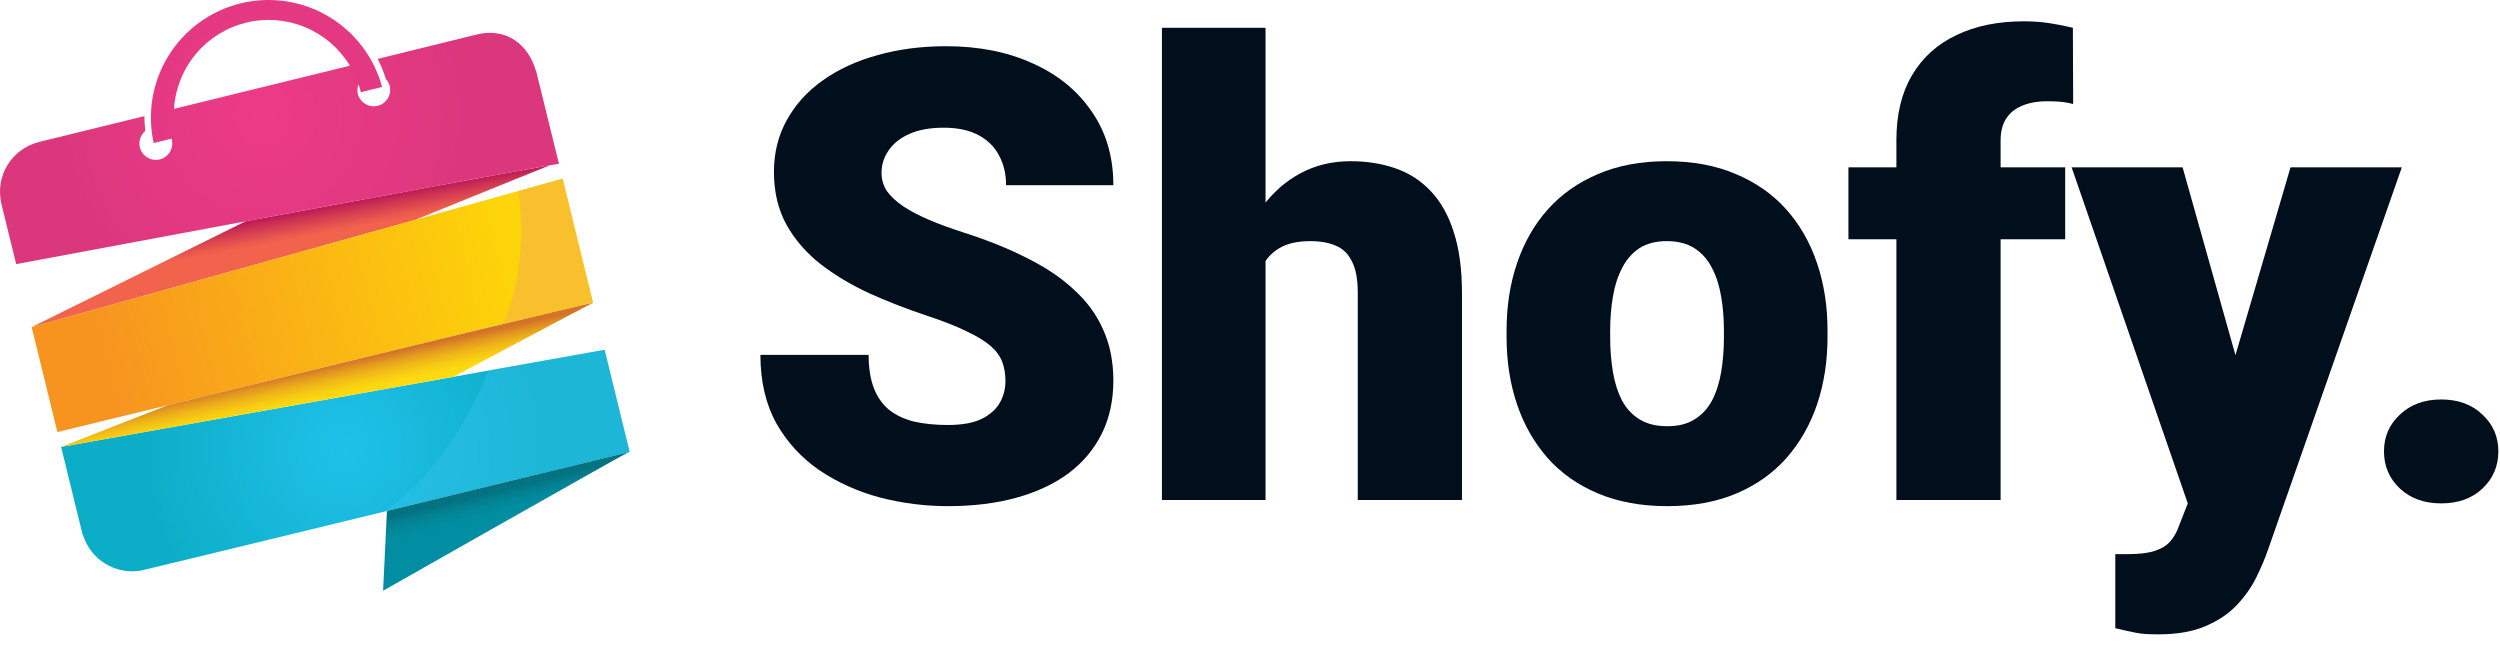
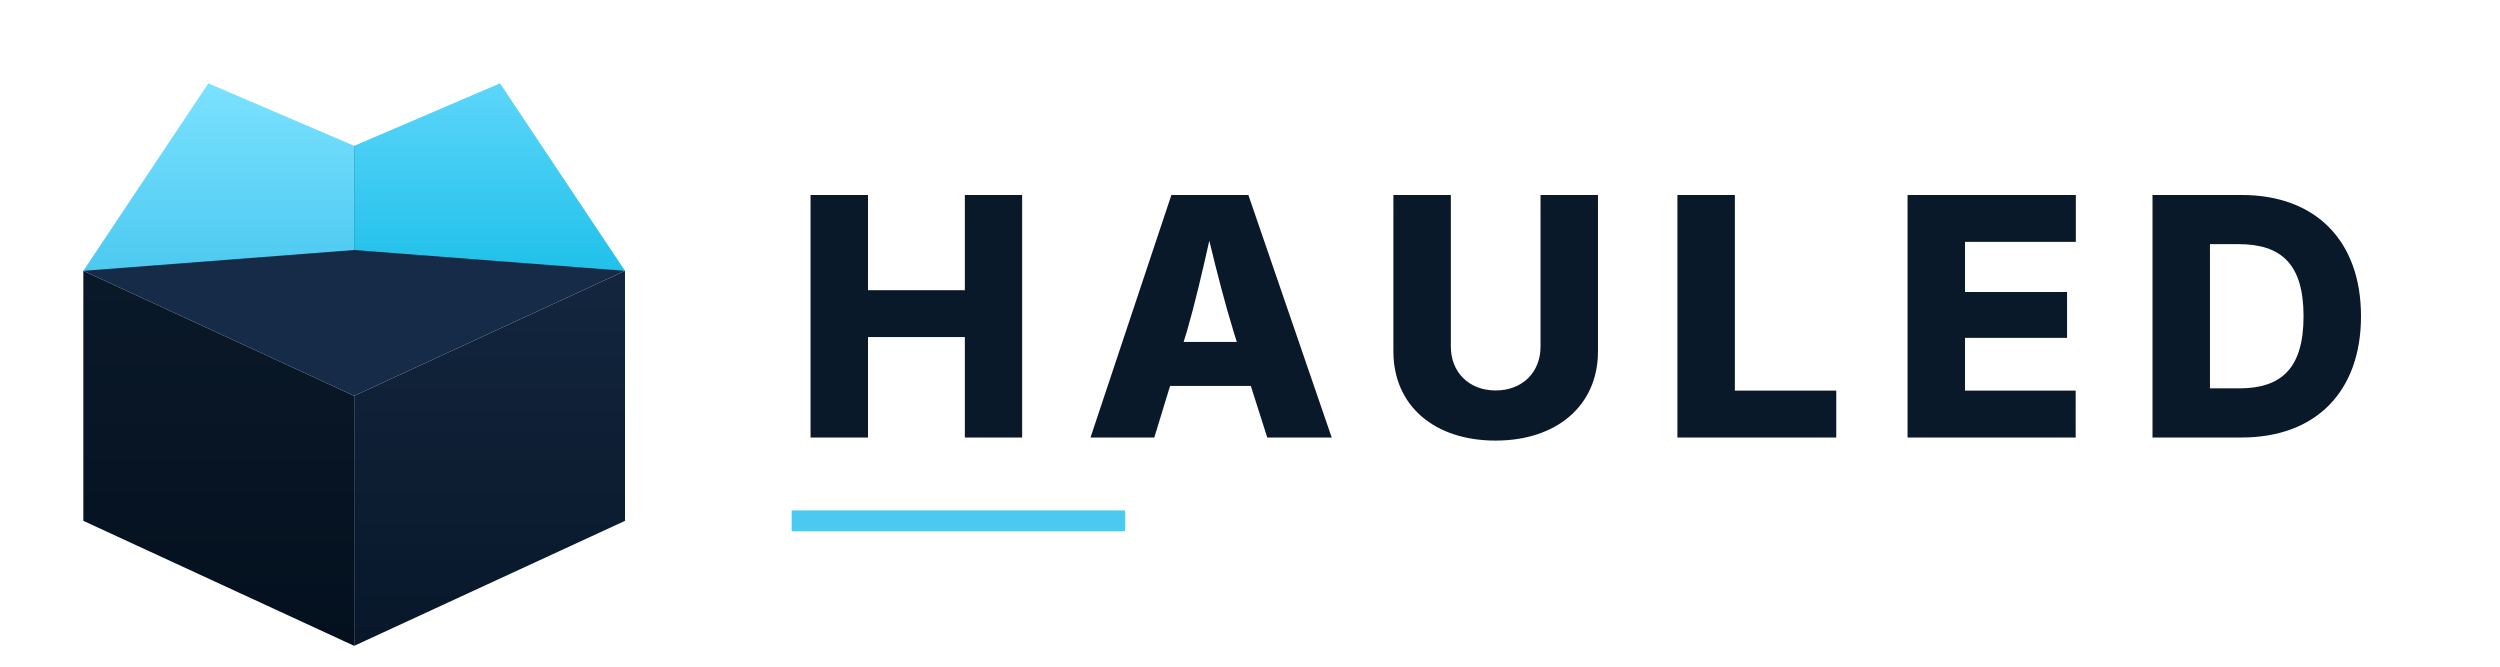
- <svg xmlns="http://www.w3.org/2000/svg" width="135" height="35" viewBox="0 0 135 35" fill="none">
-   <path d="M54.294 20.575C54.294 20.199 54.239 19.861 54.128 19.562C54.017 19.253 53.812 18.965 53.514 18.699C53.215 18.434 52.783 18.168 52.219 17.902C51.665 17.626 50.935 17.338 50.027 17.039C48.965 16.685 47.941 16.287 46.956 15.844C45.971 15.39 45.091 14.864 44.316 14.267C43.542 13.658 42.927 12.95 42.474 12.142C42.02 11.323 41.793 10.371 41.793 9.286C41.793 8.246 42.025 7.311 42.49 6.48C42.955 5.639 43.602 4.925 44.433 4.339C45.274 3.741 46.259 3.287 47.388 2.978C48.517 2.657 49.751 2.496 51.09 2.496C52.861 2.496 54.421 2.806 55.772 3.426C57.133 4.035 58.195 4.903 58.959 6.032C59.734 7.15 60.121 8.473 60.121 10H54.327C54.327 9.391 54.2 8.854 53.945 8.39C53.702 7.925 53.331 7.56 52.833 7.294C52.335 7.028 51.71 6.896 50.957 6.896C50.227 6.896 49.612 7.006 49.114 7.228C48.616 7.449 48.24 7.748 47.985 8.124C47.731 8.489 47.603 8.893 47.603 9.336C47.603 9.701 47.703 10.033 47.902 10.332C48.113 10.62 48.406 10.891 48.782 11.146C49.17 11.4 49.634 11.644 50.177 11.876C50.73 12.108 51.35 12.335 52.036 12.557C53.32 12.966 54.46 13.425 55.456 13.935C56.463 14.433 57.31 15.003 57.996 15.645C58.693 16.275 59.219 16.995 59.573 17.803C59.938 18.611 60.121 19.524 60.121 20.542C60.121 21.627 59.911 22.59 59.49 23.431C59.07 24.272 58.467 24.986 57.681 25.572C56.895 26.148 55.954 26.585 54.858 26.884C53.763 27.183 52.54 27.332 51.19 27.332C49.95 27.332 48.727 27.177 47.52 26.867C46.325 26.546 45.241 26.059 44.267 25.406C43.293 24.742 42.512 23.895 41.926 22.866C41.35 21.826 41.062 20.592 41.062 19.164H46.906C46.906 19.872 47 20.47 47.188 20.957C47.377 21.444 47.653 21.837 48.019 22.136C48.384 22.424 48.832 22.634 49.363 22.767C49.895 22.888 50.503 22.949 51.19 22.949C51.931 22.949 52.529 22.844 52.982 22.634C53.436 22.412 53.768 22.125 53.978 21.77C54.189 21.405 54.294 21.007 54.294 20.575Z" fill="#010F1C" />
-   <path d="M68.339 1.5V27H62.744V1.5H68.339ZM67.675 17.404L66.363 17.438C66.363 16.176 66.518 15.014 66.828 13.951C67.138 12.889 67.581 11.964 68.156 11.179C68.732 10.393 69.424 9.784 70.231 9.353C71.039 8.921 71.936 8.705 72.921 8.705C73.806 8.705 74.614 8.832 75.345 9.087C76.086 9.341 76.723 9.751 77.254 10.315C77.796 10.88 78.211 11.616 78.499 12.523C78.798 13.431 78.947 14.538 78.947 15.844V27H73.319V15.81C73.319 15.08 73.214 14.516 73.004 14.117C72.805 13.708 72.517 13.425 72.141 13.271C71.764 13.104 71.305 13.021 70.763 13.021C70.11 13.021 69.579 13.132 69.169 13.354C68.759 13.575 68.444 13.885 68.223 14.283C68.012 14.671 67.868 15.13 67.791 15.661C67.713 16.192 67.675 16.773 67.675 17.404Z" fill="#010F1C" />
-   <path d="M81.355 18.201V17.852C81.355 16.535 81.543 15.324 81.919 14.217C82.295 13.099 82.849 12.13 83.579 11.312C84.31 10.492 85.212 9.856 86.285 9.402C87.359 8.938 88.598 8.705 90.004 8.705C91.421 8.705 92.666 8.938 93.739 9.402C94.824 9.856 95.731 10.492 96.462 11.312C97.192 12.13 97.746 13.099 98.122 14.217C98.498 15.324 98.686 16.535 98.686 17.852V18.201C98.686 19.507 98.498 20.719 98.122 21.837C97.746 22.944 97.192 23.912 96.462 24.742C95.731 25.561 94.829 26.198 93.756 26.651C92.682 27.105 91.443 27.332 90.037 27.332C88.632 27.332 87.386 27.105 86.302 26.651C85.217 26.198 84.31 25.561 83.579 24.742C82.849 23.912 82.295 22.944 81.919 21.837C81.543 20.719 81.355 19.507 81.355 18.201ZM86.949 17.852V18.201C86.949 18.876 86.999 19.507 87.099 20.094C87.198 20.68 87.364 21.195 87.597 21.638C87.829 22.069 88.144 22.407 88.543 22.65C88.941 22.894 89.439 23.016 90.037 23.016C90.624 23.016 91.111 22.894 91.498 22.65C91.897 22.407 92.212 22.069 92.444 21.638C92.677 21.195 92.843 20.68 92.942 20.094C93.042 19.507 93.092 18.876 93.092 18.201V17.852C93.092 17.2 93.042 16.585 92.942 16.01C92.843 15.423 92.677 14.909 92.444 14.466C92.212 14.012 91.897 13.658 91.498 13.403C91.1 13.149 90.602 13.021 90.004 13.021C89.417 13.021 88.925 13.149 88.526 13.403C88.139 13.658 87.829 14.012 87.597 14.466C87.364 14.909 87.198 15.423 87.099 16.01C86.999 16.585 86.949 17.2 86.949 17.852Z" fill="#010F1C" />
-   <path d="M108.033 27H102.405V7.576C102.405 6.182 102.688 5.008 103.252 4.057C103.816 3.105 104.613 2.385 105.643 1.898C106.672 1.4 107.889 1.151 109.295 1.151C109.782 1.151 110.241 1.185 110.673 1.251C111.104 1.317 111.525 1.4 111.935 1.5L111.951 5.617C111.752 5.562 111.547 5.523 111.337 5.501C111.127 5.479 110.867 5.468 110.557 5.468C110.014 5.468 109.555 5.551 109.179 5.717C108.802 5.872 108.515 6.11 108.315 6.431C108.127 6.741 108.033 7.122 108.033 7.576V27ZM111.52 9.037V12.922H99.815V9.037H111.52Z" fill="#010F1C" />
-   <path d="M119.04 24.892L123.688 9.037H129.698L122.477 29.673C122.322 30.127 122.117 30.614 121.862 31.134C121.608 31.665 121.259 32.169 120.816 32.645C120.374 33.12 119.804 33.508 119.106 33.807C118.42 34.105 117.568 34.255 116.55 34.255C116.007 34.255 115.609 34.227 115.354 34.172C115.111 34.128 114.735 34.045 114.226 33.923V29.922C114.369 29.922 114.491 29.922 114.591 29.922C114.701 29.922 114.823 29.922 114.956 29.922C115.554 29.922 116.03 29.861 116.384 29.739C116.749 29.617 117.026 29.44 117.214 29.208C117.413 28.976 117.568 28.693 117.679 28.361L119.04 24.892ZM117.861 9.037L121.397 21.605L122.012 27.531H118.26L111.868 9.037H117.861Z" fill="#010F1C" />
-   <path d="M128.735 24.377C128.735 23.58 129.023 22.916 129.599 22.385C130.174 21.842 130.916 21.571 131.823 21.571C132.742 21.571 133.483 21.842 134.048 22.385C134.623 22.916 134.911 23.58 134.911 24.377C134.911 25.174 134.623 25.843 134.048 26.386C133.483 26.917 132.742 27.183 131.823 27.183C130.916 27.183 130.174 26.917 129.599 26.386C129.023 25.843 128.735 25.174 128.735 24.377Z" fill="#010F1C" />
-   <path d="M13.266 11.947L1.709 17.663L22.418 11.874C26.565 10.184 29.703 8.923 29.703 8.922C27.753 9.259 20.168 10.665 13.266 11.947Z" fill="url(#paint0_linear_2078_842)" />
-   <path d="M3.299 24.133C3.299 24.133 3.946 26.767 4.464 28.883C4.469 28.882 4.474 28.882 4.479 28.883C4.677 29.53 5.105 30.083 5.681 30.438C6.258 30.794 6.944 30.927 7.612 30.812C7.619 30.825 34 24.407 34 24.407L32.648 18.889L3.299 24.133Z" fill="url(#paint1_radial_2078_842)" />
-   <path d="M20.979 27.568L20.893 27.619L20.687 31.899C20.687 31.899 32.972 24.926 33.935 24.418C33.236 24.589 27.134 26.073 20.979 27.568Z" fill="url(#paint2_linear_2078_842)" />
-   <path d="M1.709 17.663L3.099 23.33C3.099 23.33 32.007 16.284 32.022 16.346C32.037 16.409 30.379 9.645 30.379 9.645L1.709 17.663Z" fill="url(#paint3_linear_2078_842)" />
-   <path d="M3.297 24.134L24.486 20.346C28.75 18.075 32.017 16.341 32.022 16.351C32.011 16.303 17.534 19.818 9.069 21.876L3.297 24.134Z" fill="url(#paint4_linear_2078_842)" />
-   <path opacity="0.4" d="M20.812 27.61C27.59 25.959 33.998 24.403 33.998 24.403L32.648 18.889L26.369 20.011C25.091 23.272 23.145 25.914 20.812 27.61Z" fill="#37C4EE" />
-   <path d="M27.182 17.492C30.067 16.799 32.019 16.337 32.022 16.355C32.039 16.423 30.379 9.654 30.379 9.654L27.971 10.326C28.316 12.292 28.183 15.11 27.182 17.492Z" fill="#F9C02E" />
-   <path d="M28.934 3.812C28.538 2.435 27.376 1.467 25.75 1.861L20.397 3.18C20.575 3.53 20.723 3.895 20.838 4.271C20.937 4.375 21.008 4.502 21.044 4.64C21.072 4.753 21.077 4.87 21.06 4.985C21.042 5.1 21.003 5.211 20.942 5.31C20.882 5.41 20.803 5.497 20.71 5.566C20.616 5.635 20.51 5.685 20.397 5.713C20.284 5.741 20.166 5.747 20.051 5.729C19.936 5.712 19.826 5.672 19.726 5.612C19.626 5.552 19.54 5.473 19.471 5.379C19.401 5.285 19.352 5.179 19.323 5.066C19.282 4.895 19.295 4.716 19.361 4.553C19.409 4.692 19.452 4.834 19.488 4.98L20.633 4.696C20.2 3.094 19.158 1.725 17.729 0.882C16.3 0.038 14.598 -0.212 12.986 0.183C11.374 0.579 9.982 1.59 9.106 2.999C8.23 4.408 7.94 6.105 8.299 7.725L9.272 7.486C9.272 7.499 9.272 7.513 9.282 7.527H9.274C9.313 7.68 9.311 7.842 9.267 7.994C9.223 8.146 9.139 8.284 9.023 8.393C8.908 8.501 8.766 8.577 8.611 8.612C8.457 8.647 8.295 8.64 8.145 8.592C7.994 8.543 7.858 8.455 7.753 8.337C7.648 8.219 7.576 8.074 7.546 7.918C7.515 7.763 7.527 7.602 7.58 7.452C7.633 7.303 7.725 7.17 7.846 7.069C7.815 6.803 7.799 6.537 7.798 6.27L2.105 7.666C2.105 7.666 2.105 7.666 2.105 7.673H2.098C1.398 7.845 0.793 8.285 0.413 8.898C0.033 9.511 -0.091 10.248 0.067 10.952H0.061L0.873 14.262C0.873 14.262 30.165 8.782 30.184 8.848L28.946 3.807L28.934 3.812ZM13.289 1.223C14.349 0.963 15.465 1.049 16.474 1.467C17.482 1.885 18.331 2.614 18.896 3.548L9.395 5.879C9.463 4.79 9.878 3.751 10.579 2.913C11.279 2.075 12.229 1.483 13.289 1.223Z" fill="url(#paint5_radial_2078_842)" />
+ <svg xmlns="http://www.w3.org/2000/svg" viewBox="0 0 240 64" width="240" height="64">
  <defs>
-     <linearGradient id="paint0_linear_2078_842" x1="16.533" y1="17.655" x2="14.604" y2="7.449" gradientUnits="userSpaceOnUse">
-       <stop offset="0.46" stop-color="#F1634C" />
-       <stop offset="0.49" stop-color="#E8574E" />
-       <stop offset="0.55" stop-color="#D03652" />
-       <stop offset="0.59" stop-color="#BE1E55" />
+     <linearGradient id="boxBody" x1="0" y1="0" x2="0" y2="1">
+       <stop offset="0" stop-color="#0a1929" />
+       <stop offset="1" stop-color="#04101e" />
    </linearGradient>
-     <radialGradient id="paint1_radial_2078_842" cx="0" cy="0" r="1" gradientUnits="userSpaceOnUse" gradientTransform="translate(18.6505 24.2605) rotate(-13.79) scale(10.8551 10.8551)">
-       <stop stop-color="#20C1E9" />
-       <stop offset="1" stop-color="#0CAEC7" />
-     </radialGradient>
-     <linearGradient id="paint2_linear_2078_842" x1="27.504" y1="28.939" x2="26.541" y2="25.014" gradientUnits="userSpaceOnUse">
-       <stop offset="0.3" stop-color="#018EA2" />
-       <stop offset="0.41" stop-color="#018A9E" />
-       <stop offset="0.53" stop-color="#038091" />
-       <stop offset="0.63" stop-color="#047280" />
+     <linearGradient id="boxRight" x1="0" y1="0" x2="0" y2="1">
+       <stop offset="0" stop-color="#13263e" />
+       <stop offset="1" stop-color="#08172a" />
    </linearGradient>
-     <linearGradient id="paint3_linear_2078_842" x1="27.076" y1="14.006" x2="5.568" y2="19.285" gradientUnits="userSpaceOnUse">
-       <stop stop-color="#FDD309" />
-       <stop offset="1" stop-color="#F79420" />
+     <linearGradient id="flapL" x1="0" y1="0" x2="0" y2="1">
+       <stop offset="0" stop-color="#7be2ff" />
+       <stop offset="1" stop-color="#4CC9F0" />
    </linearGradient>
-     <linearGradient id="paint4_linear_2078_842" x1="18.226" y1="22.798" x2="17.522" y2="19.601" gradientUnits="userSpaceOnUse">
-       <stop offset="0.33" stop-color="#FFDD0F" />
-       <stop offset="0.45" stop-color="#FDD910" />
-       <stop offset="0.56" stop-color="#F8CC13" />
-       <stop offset="0.69" stop-color="#EFB618" />
-       <stop offset="0.81" stop-color="#E3991F" />
-       <stop offset="0.94" stop-color="#D37328" />
+     <linearGradient id="flapR" x1="0" y1="0" x2="0" y2="1">
+       <stop offset="0" stop-color="#5dd5fb" />
+       <stop offset="1" stop-color="#20C1E9" />
    </linearGradient>
-     <radialGradient id="paint5_radial_2078_842" cx="0" cy="0" r="1" gradientUnits="userSpaceOnUse" gradientTransform="translate(14.2255 6.24045) rotate(-13.79) scale(11.4313 11.4313)">
-       <stop stop-color="#ED3B87" />
-       <stop offset="1" stop-color="#DB377D" />
-     </radialGradient>
  </defs>
+   <g transform="translate(2,2)">
+     <path d="M6 24 L32 36 L32 60 L6 48 Z" fill="url(#boxBody)" />
+     <path d="M32 36 L58 24 L58 48 L32 60 Z" fill="url(#boxRight)" />
+     <path d="M6 24 L32 12 L58 24 L32 36 Z" fill="#162b48" />
+     <path d="M6 24 L18 6 L32 12 L32 22 Z" fill="url(#flapL)" />
+     <path d="M58 24 L46 6 L32 12 L32 22 Z" fill="url(#flapR)" />
+   </g>
+   <g transform="translate(76,0)" font-family="Inter, Arial, sans-serif" font-weight="800">
+     <text x="0" y="42" font-size="32" letter-spacing="4" fill="#0a1929">HAULED</text>
+     <line x1="0" y1="50" x2="32" y2="50" stroke="#4CC9F0" stroke-width="2" />
+   </g>
</svg>
